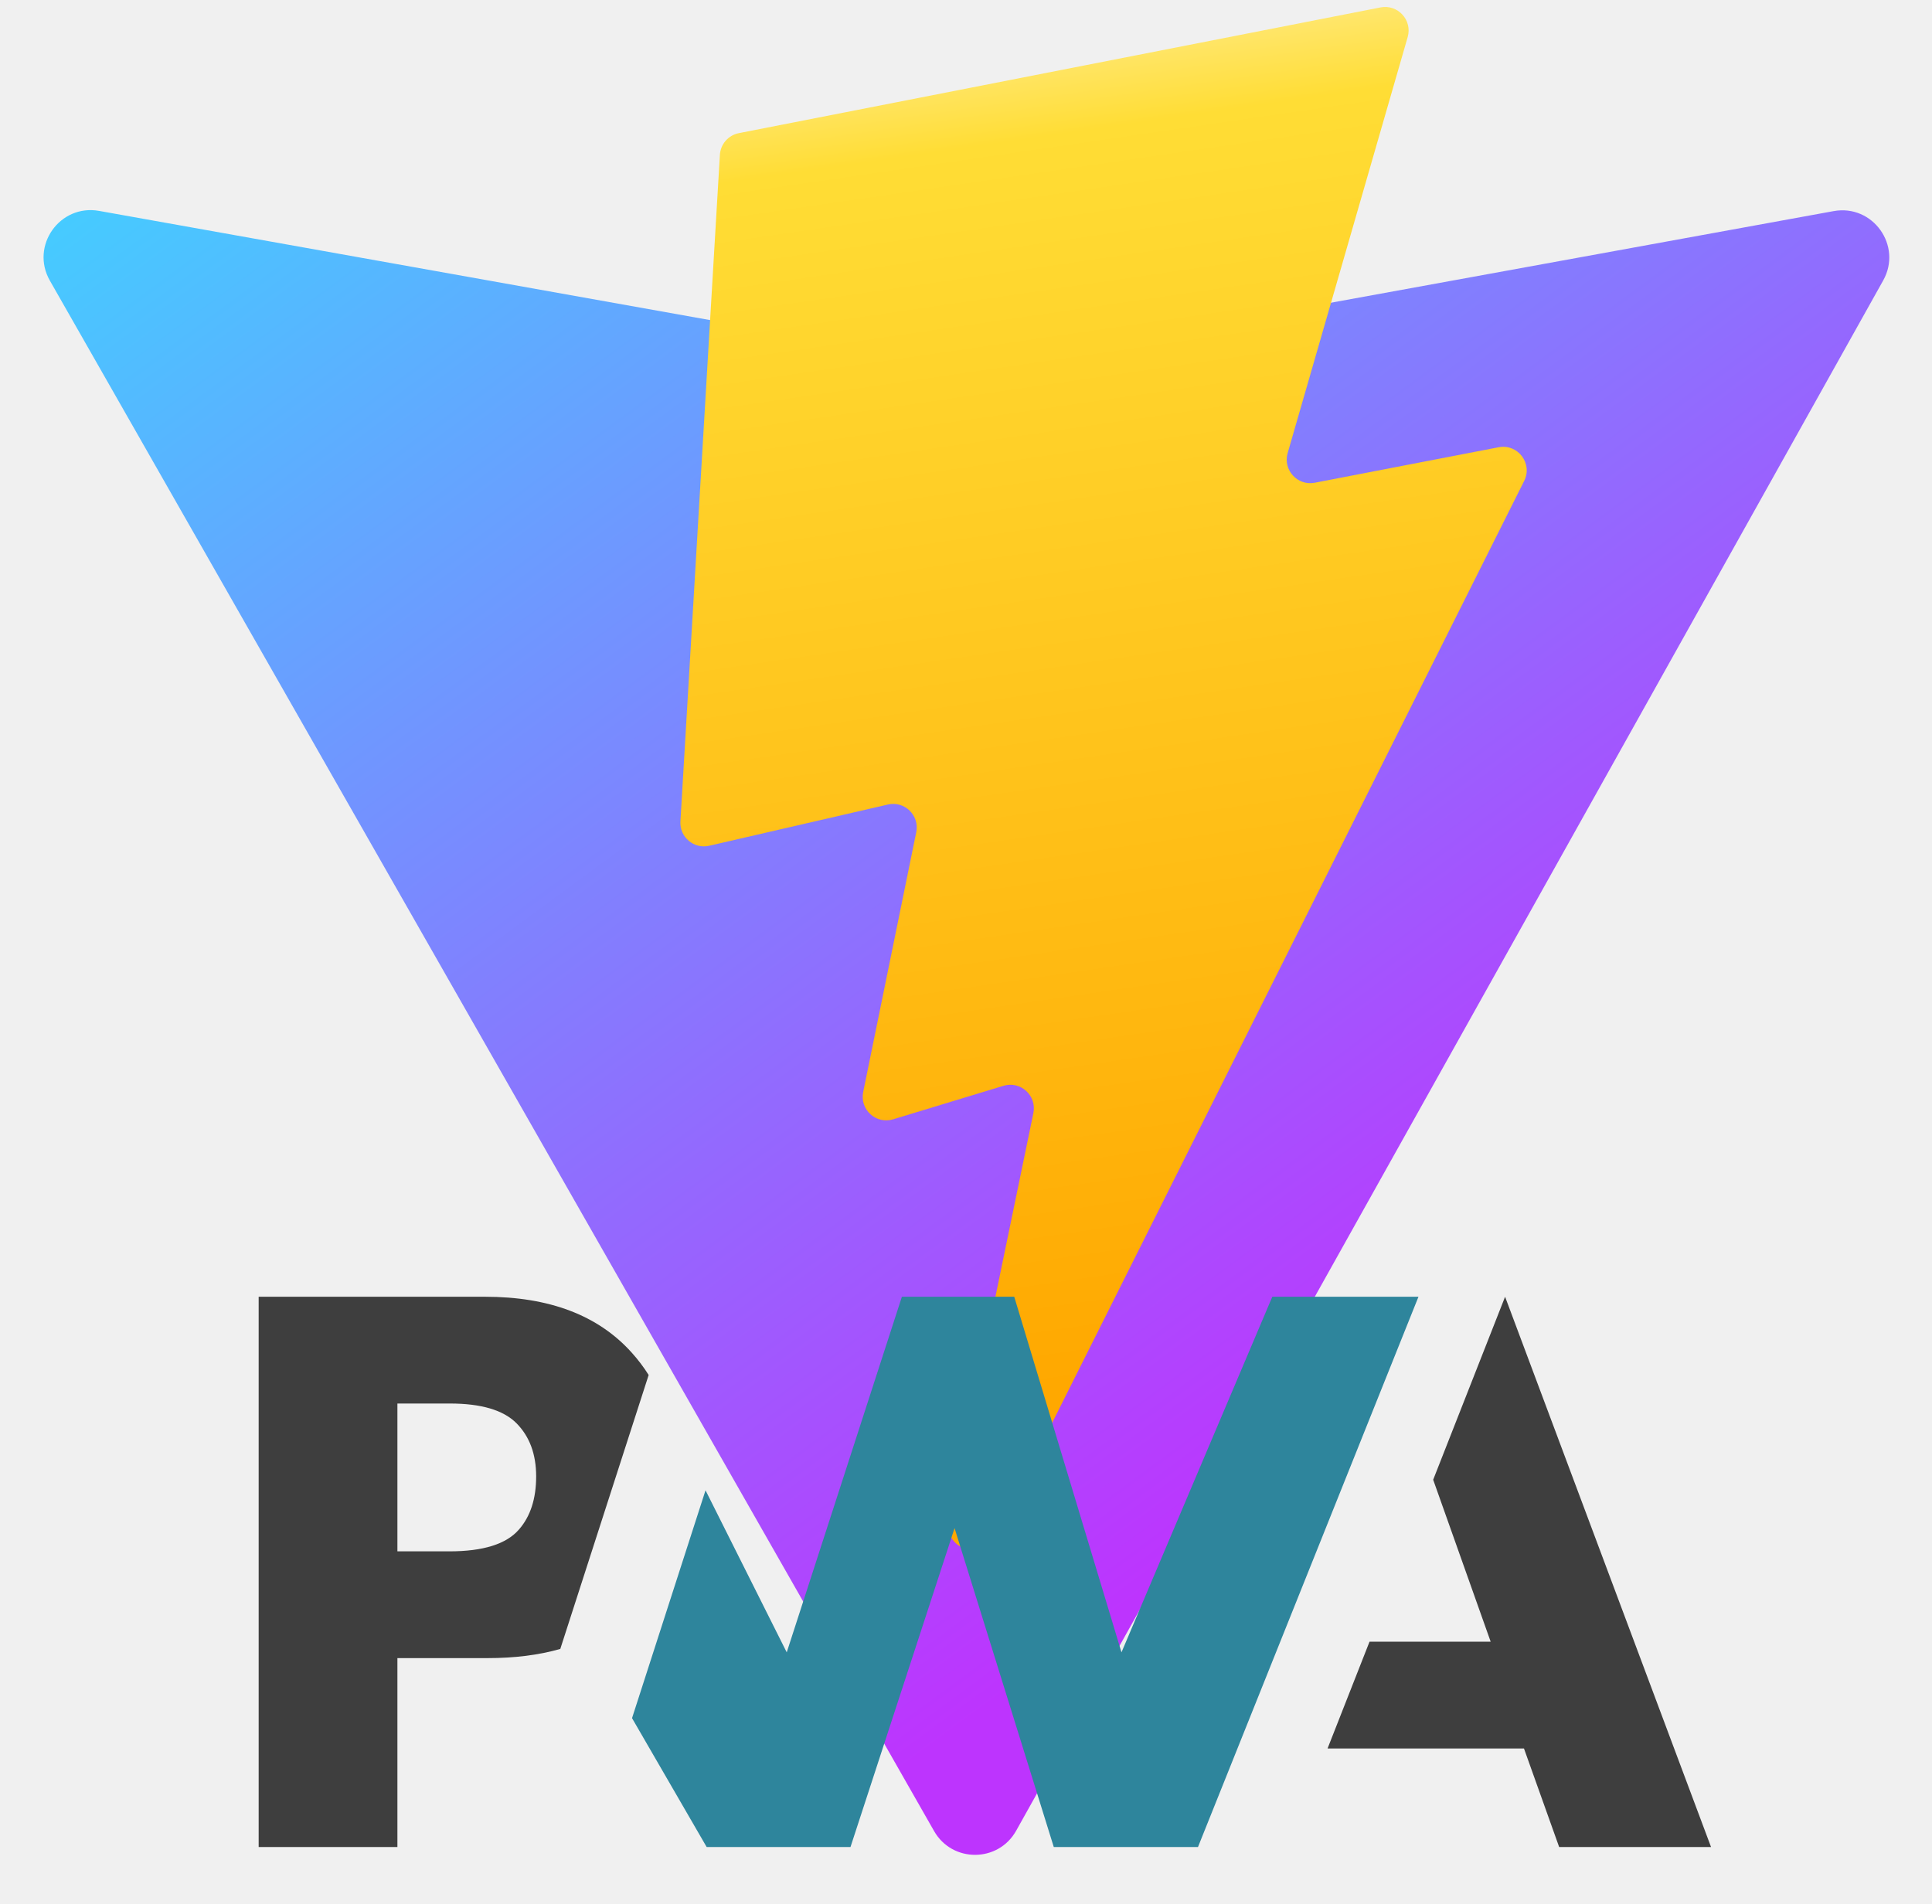
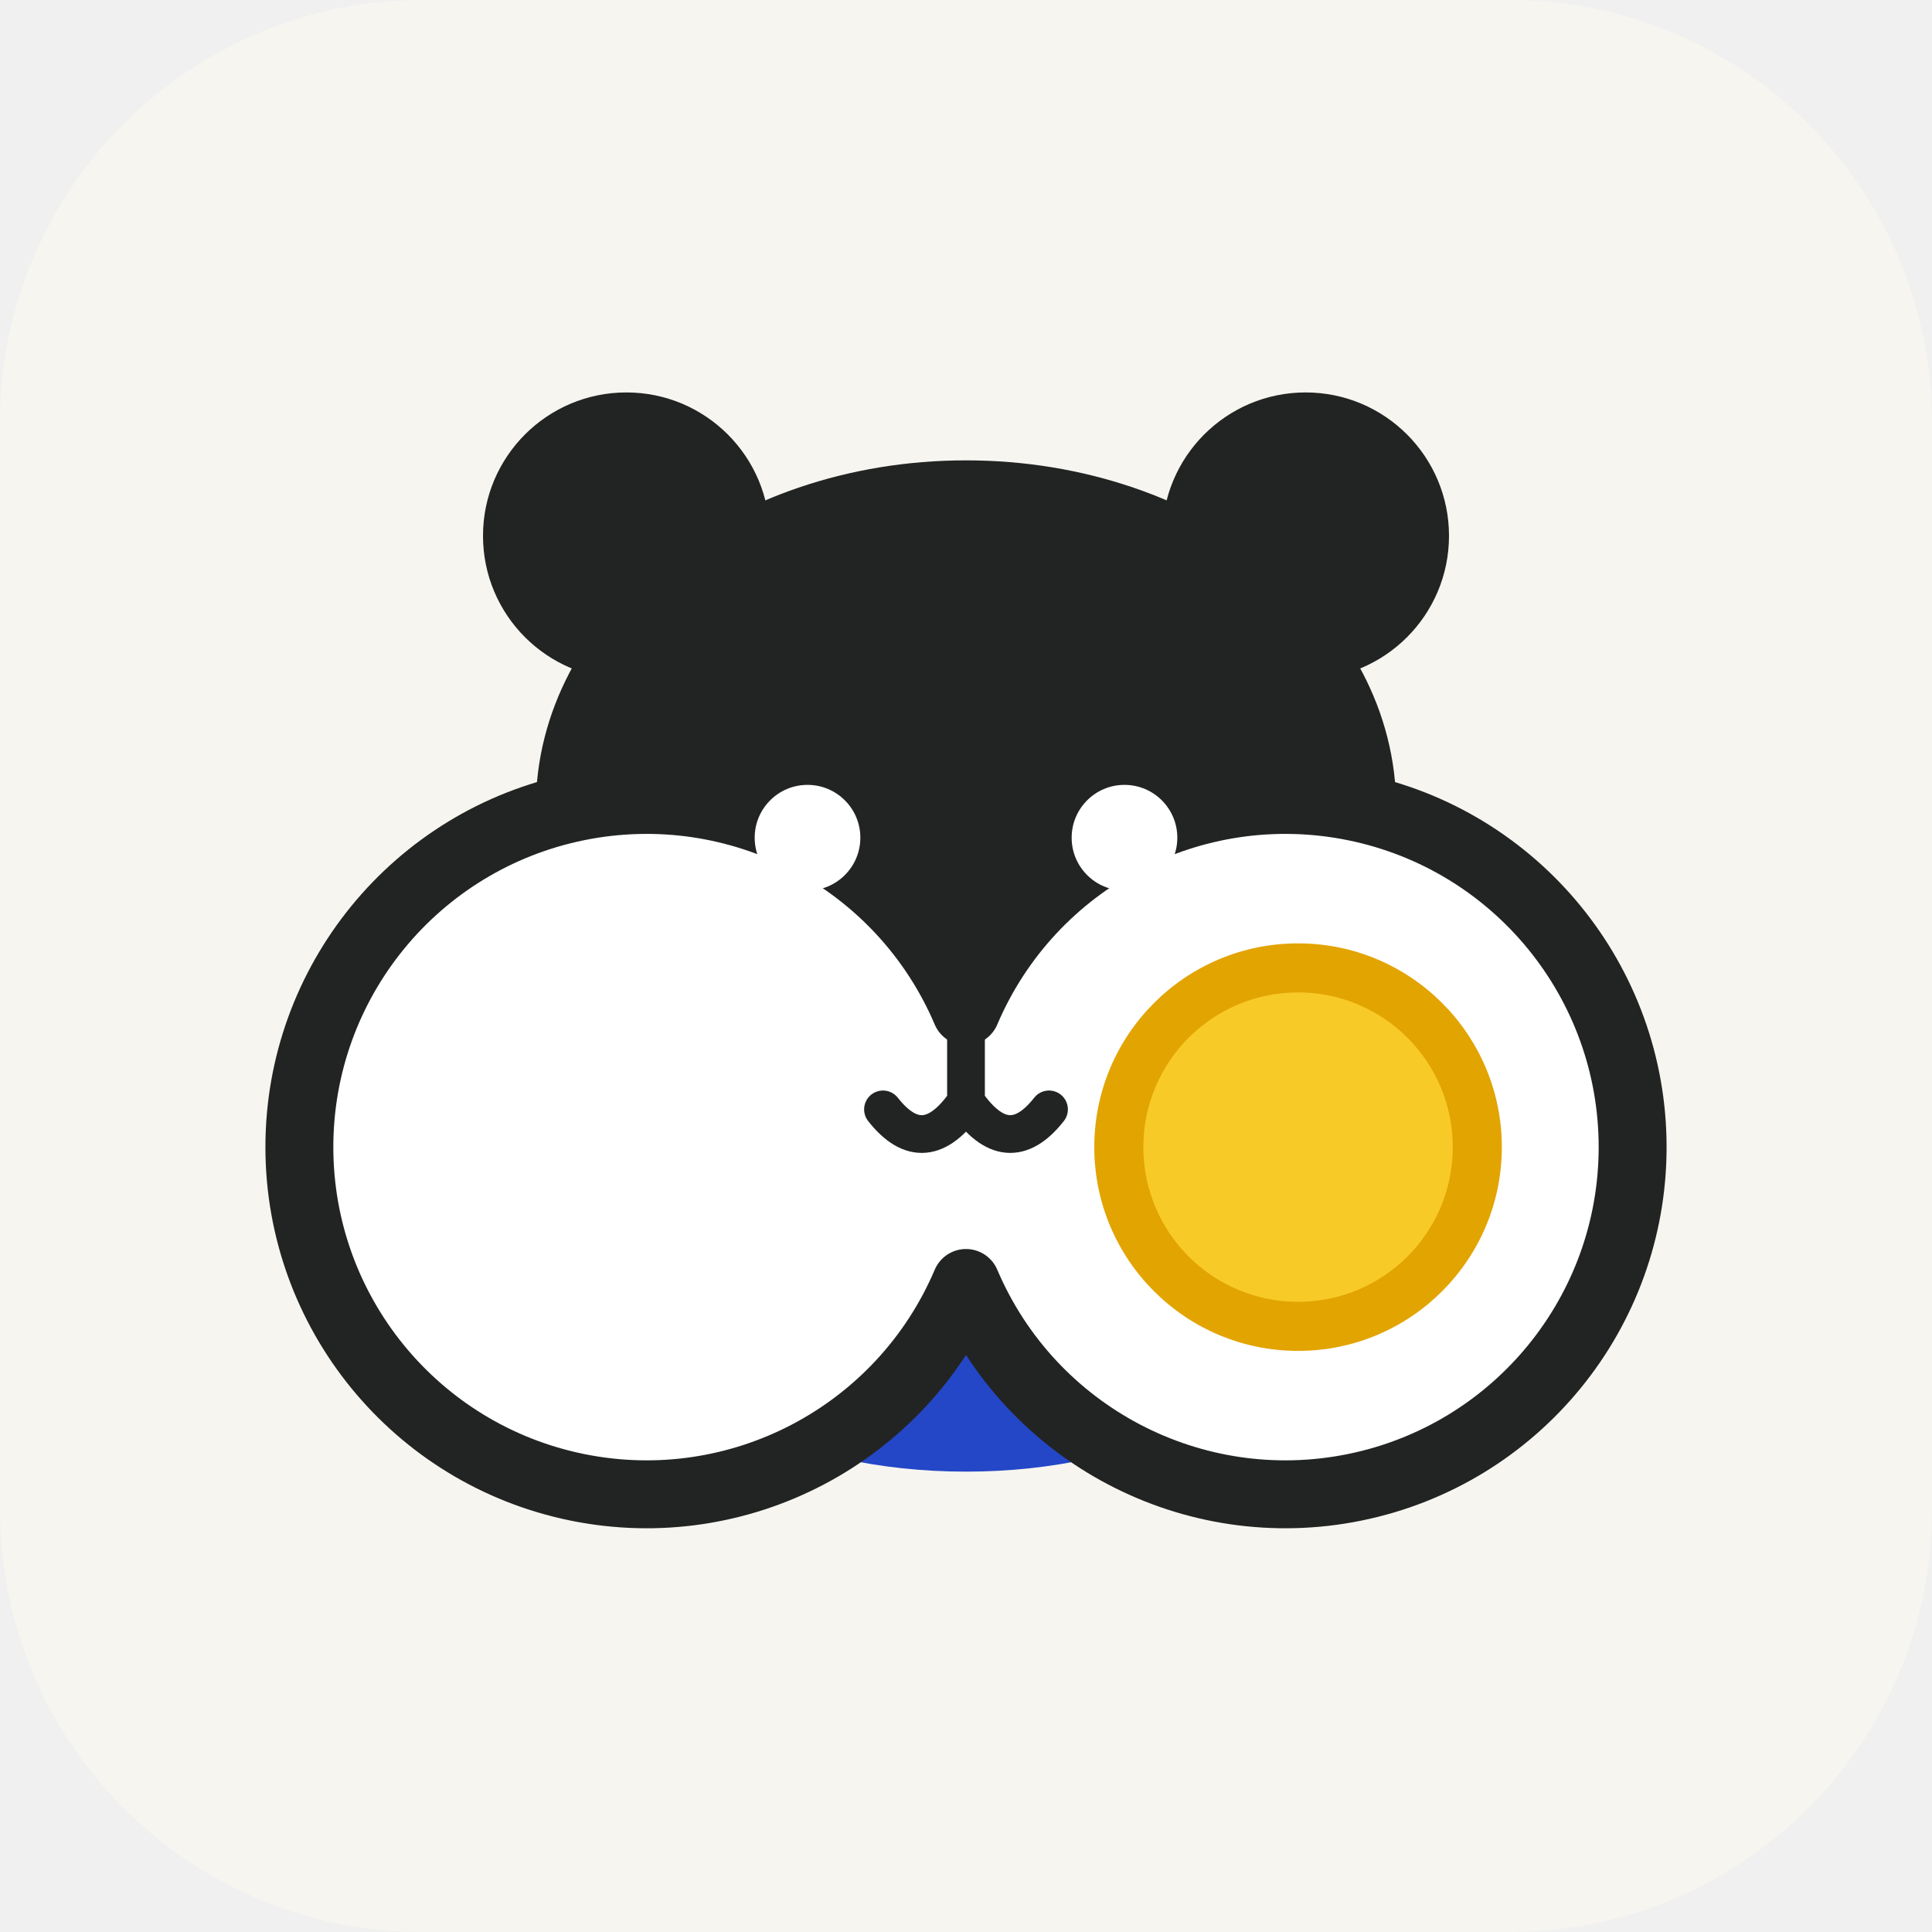
- <svg xmlns="http://www.w3.org/2000/svg" width="410" height="404" viewBox="0 0 410 404" fill="none" version="1.1" id="svg20">
-   <path d="M399.641 59.525L215.643 388.545C211.844 395.338 202.084 395.378 198.228 388.618L10.582 59.556C6.381 52.19 12.68 43.267 21.028 44.759L205.223 77.682C206.398 77.892 207.601 77.89 208.776 77.676L389.119 44.806C397.439 43.289 403.768 52.143 399.641 59.525Z" fill="url(#paint0_linear)" id="path2" />
-   <defs id="defs18">
-     <linearGradient id="paint0_linear" x1="6" y1="33" x2="235" y2="344" gradientUnits="userSpaceOnUse">
-       <stop stop-color="#41D1FF" id="stop6" />
-       <stop offset="1" stop-color="#BD34FE" id="stop8" />
-     </linearGradient>
-     <linearGradient id="paint1_linear" x1="194.651" y1="8.818" x2="236.076" y2="292.989" gradientUnits="userSpaceOnUse">
-       <stop stop-color="#FFEA83" id="stop11" />
-       <stop offset="0.083" stop-color="#FFDD35" id="stop13" />
-       <stop offset="1" stop-color="#FFA800" id="stop15" />
-     </linearGradient>
-   </defs>
-   <path d="M292.965 1.574L156.801 28.255C154.563 28.694 152.906 30.59 152.771 32.866L144.395 174.33C144.198 177.662 147.258 180.248 150.51 179.498L188.42 170.749C191.967 169.931 195.172 173.055 194.443 176.622L183.18 231.775C182.422 235.487 185.907 238.661 189.532 237.56L212.947 230.446C216.577 229.344 220.065 232.527 219.297 236.242L201.398 322.875C200.278 328.294 207.486 331.249 210.492 326.603L212.5 323.5L323.454 102.072C325.312 98.365 322.108 94.137 318.036 94.923L279.014 102.454C275.347 103.161 272.227 99.746 273.262 96.158L298.731 7.867C299.767 4.273 296.636 0.855 292.965 1.574Z" fill="url(#paint1_linear)" id="path4" />
-   <g id="layer1">
-     <g id="g8" transform="matrix(0.1578966,0,0,0.1589033,54.89293,275.2164)">
-       <path fill="#3d3d3d" fill-opacity="1" stroke-width="0.2" stroke-linejoin="round" d="m 1436.62,603.304 56.39,-142.599 h 162.82 L 1578.56,244.39 1675.2,5.28336e-4 1952,734.933 h -204.13 l -47.3,-131.629 z" id="path2-1" style="fill:#3e3e3e;fill-opacity:1" />
-       <path fill="#5a0fc8" fill-opacity="1" stroke-width="0.2" stroke-linejoin="round" d="M 1262.47,734.935 1558.79,0.002 1362.34,0.003 1159.64,474.933 1015.5,0.004 H 864.499 L 709.731,474.933 600.585,258.517 501.812,562.819 602.096,734.935 h 193.331 l 139.857,-425.91 133.346,425.91 z" id="path4-4" style="fill:#2e859c;fill-opacity:1" />
-       <path fill="#3d3d3d" fill-opacity="1" stroke-width="0.2" stroke-linejoin="round" d="m 186.476,482.643 h 121.003 c 36.654,0 69.293,-4.091 97.917,-12.273 l 31.293,-96.408 87.459,-269.446 C 517.484,93.954 509.876,83.967 501.324,74.557 456.419,24.852 390.719,4.06265e-4 304.222,4.06265e-4 H -3.8147e-6 V 734.933 H 186.476 Z M 346.642,169.079 c 17.54,17.653 26.309,41.276 26.309,70.871 0,29.822 -7.713,53.474 -23.138,70.956 -16.91,19.425 -48.047,29.137 -93.409,29.137 H 186.476 V 142.598 h 70.442 c 42.277,0 72.185,8.827 89.724,26.481 z" id="path6" style="fill:#3e3e3e;fill-opacity:1" />
-     </g>
+ <svg xmlns="http://www.w3.org/2000/svg" viewBox="0 0 512 512" width="512" height="512">
+   <rect width="512" height="512" rx="112" fill="#F7F5F0" />
+   <g fill="#222423">
+     <circle cx="166" cy="142" r="38" />
+     <circle cx="346" cy="142" r="38" />
+     <ellipse cx="256" cy="214" rx="114" ry="92" />
  </g>
+   <ellipse cx="256" cy="346" rx="84" ry="44" fill="#2447C8" />
+   <path d="M 256 268 A 92 92 0 1 0 256 340 A 92 92 0 1 0 256 268 Z" fill="#FFFFFF" stroke="#222423" stroke-width="18" stroke-linejoin="round" />
+   <circle cx="214" cy="222" r="14" fill="#FFFFFF" />
+   <circle cx="298" cy="222" r="14" fill="#FFFFFF" />
+   <path d="M 256 268 V 292 M 234 294 Q 245 308 256 292 Q 267 308 278 294" fill="none" stroke="#222423" stroke-width="10" stroke-linecap="round" stroke-linejoin="round" />
+   <circle cx="344" cy="304" r="54" fill="#E2A400" />
+   <circle cx="344" cy="304" r="41" fill="#F8CA28" />
</svg>
